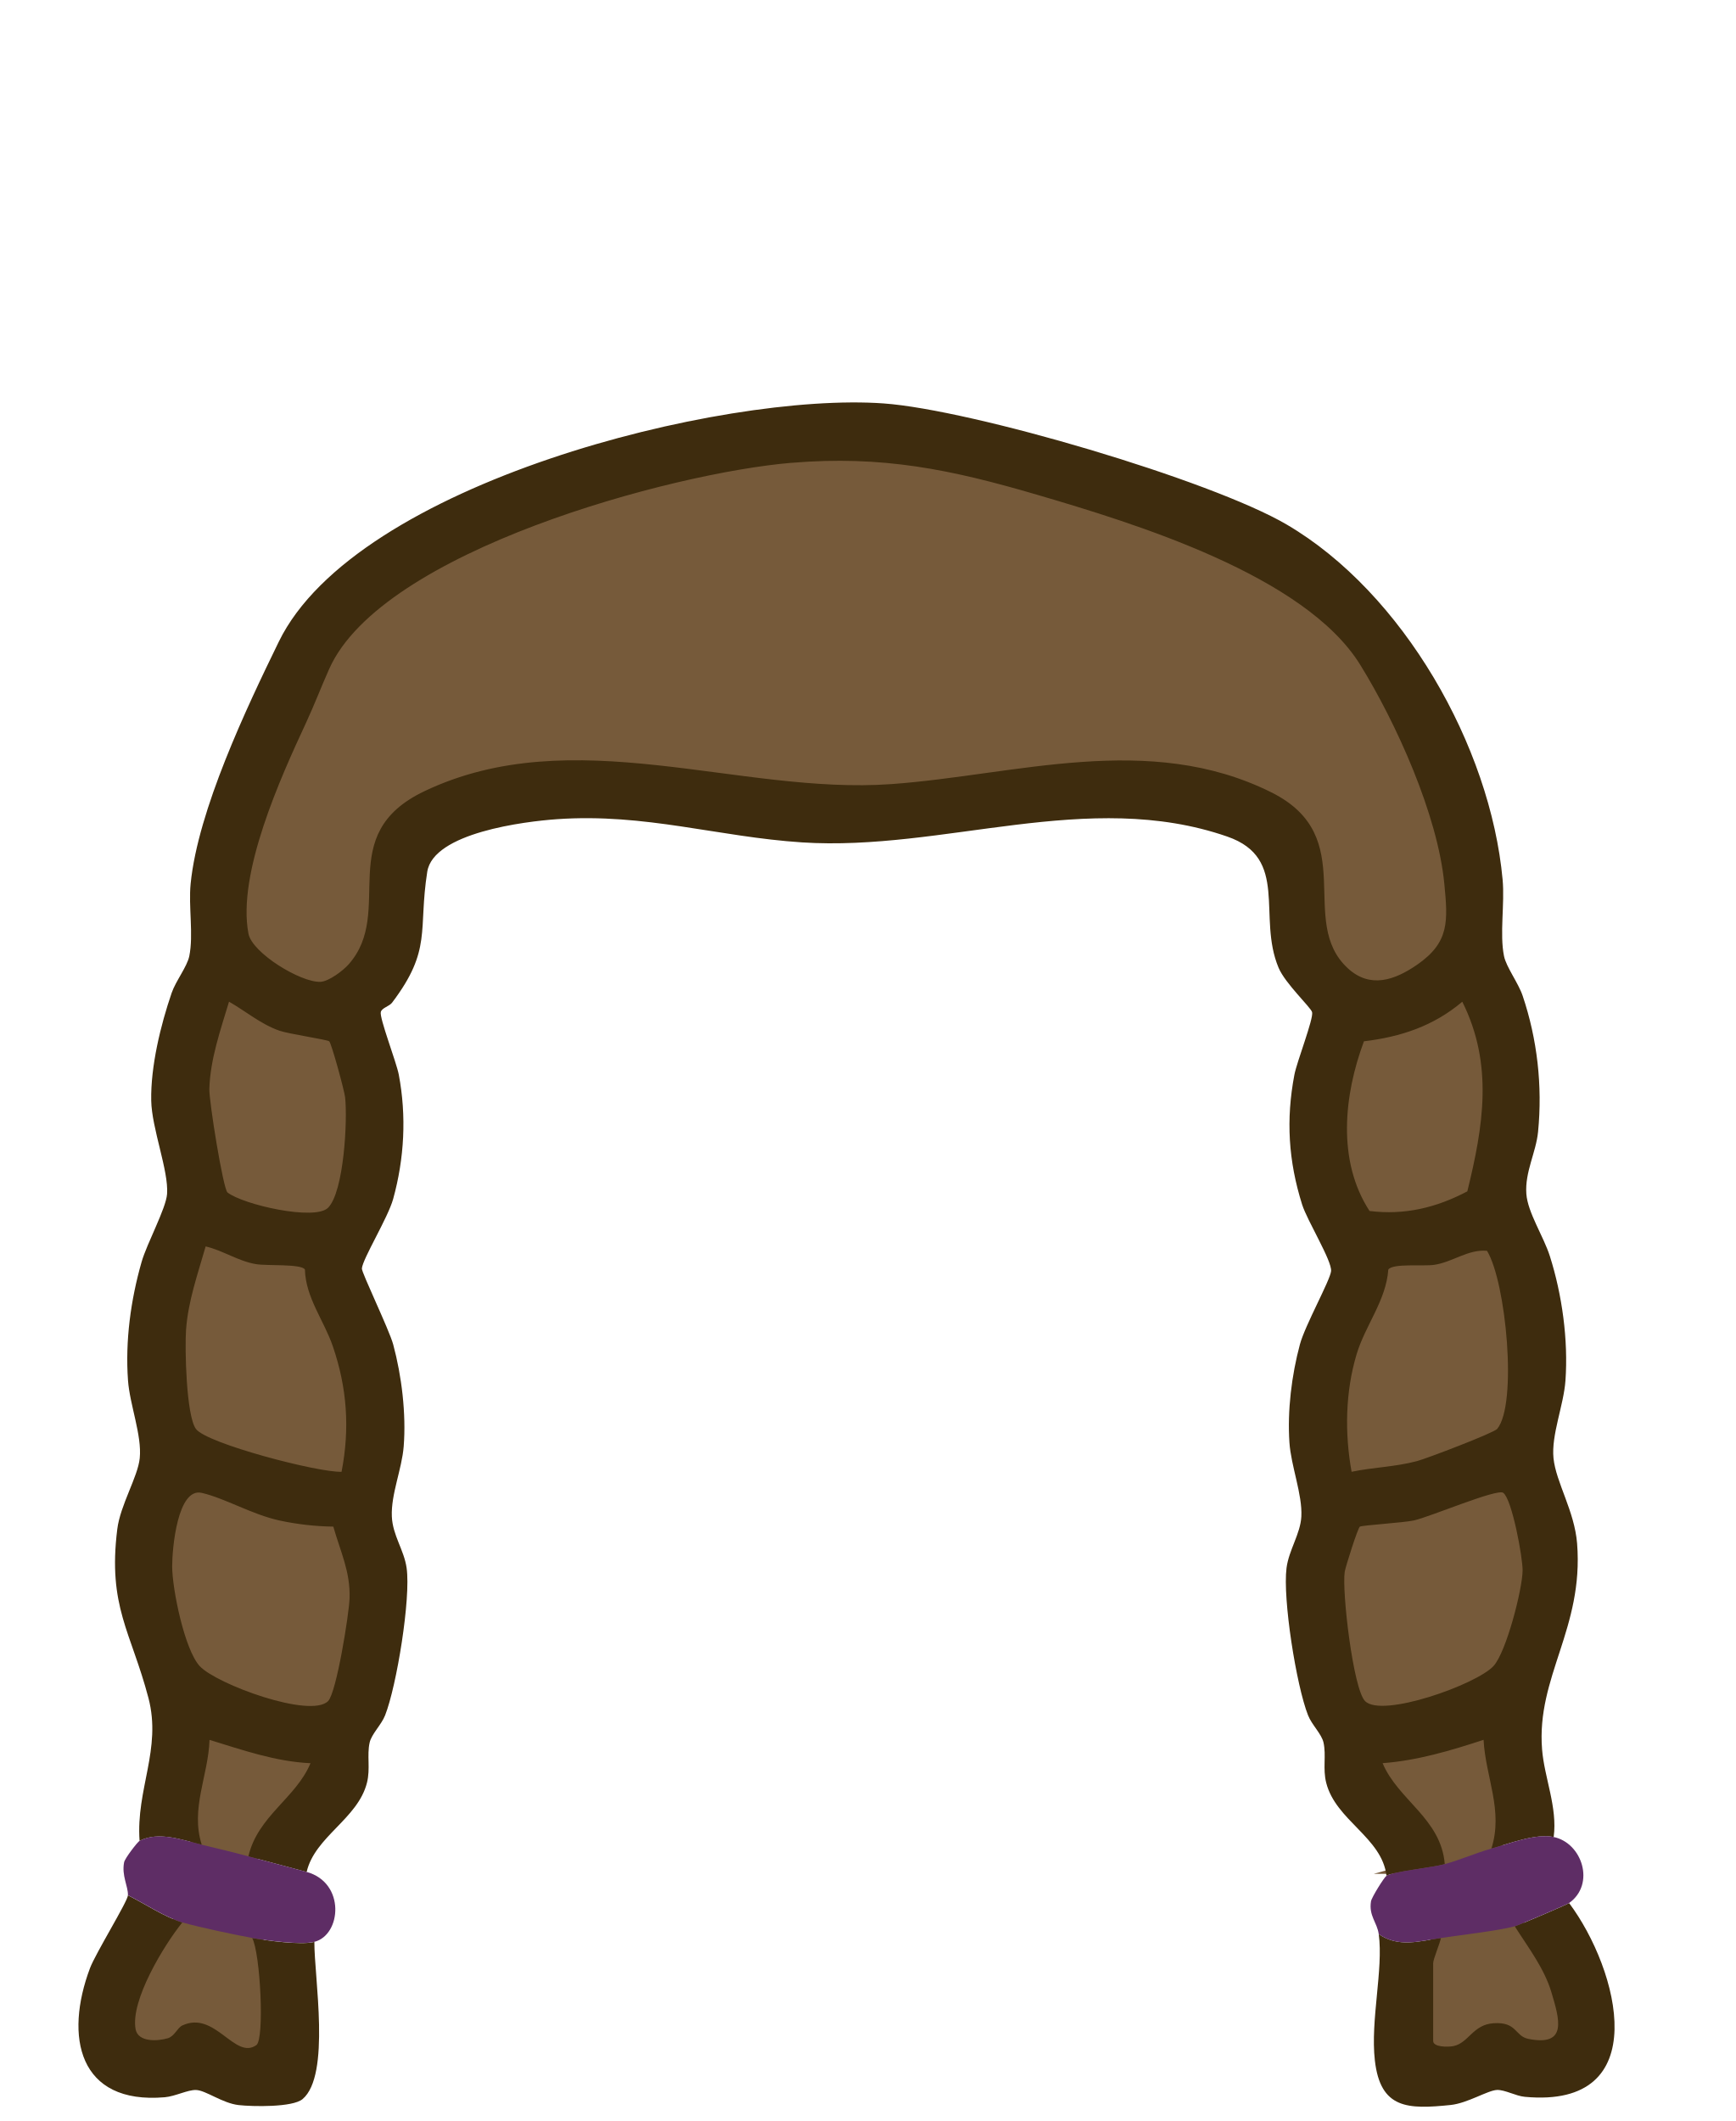
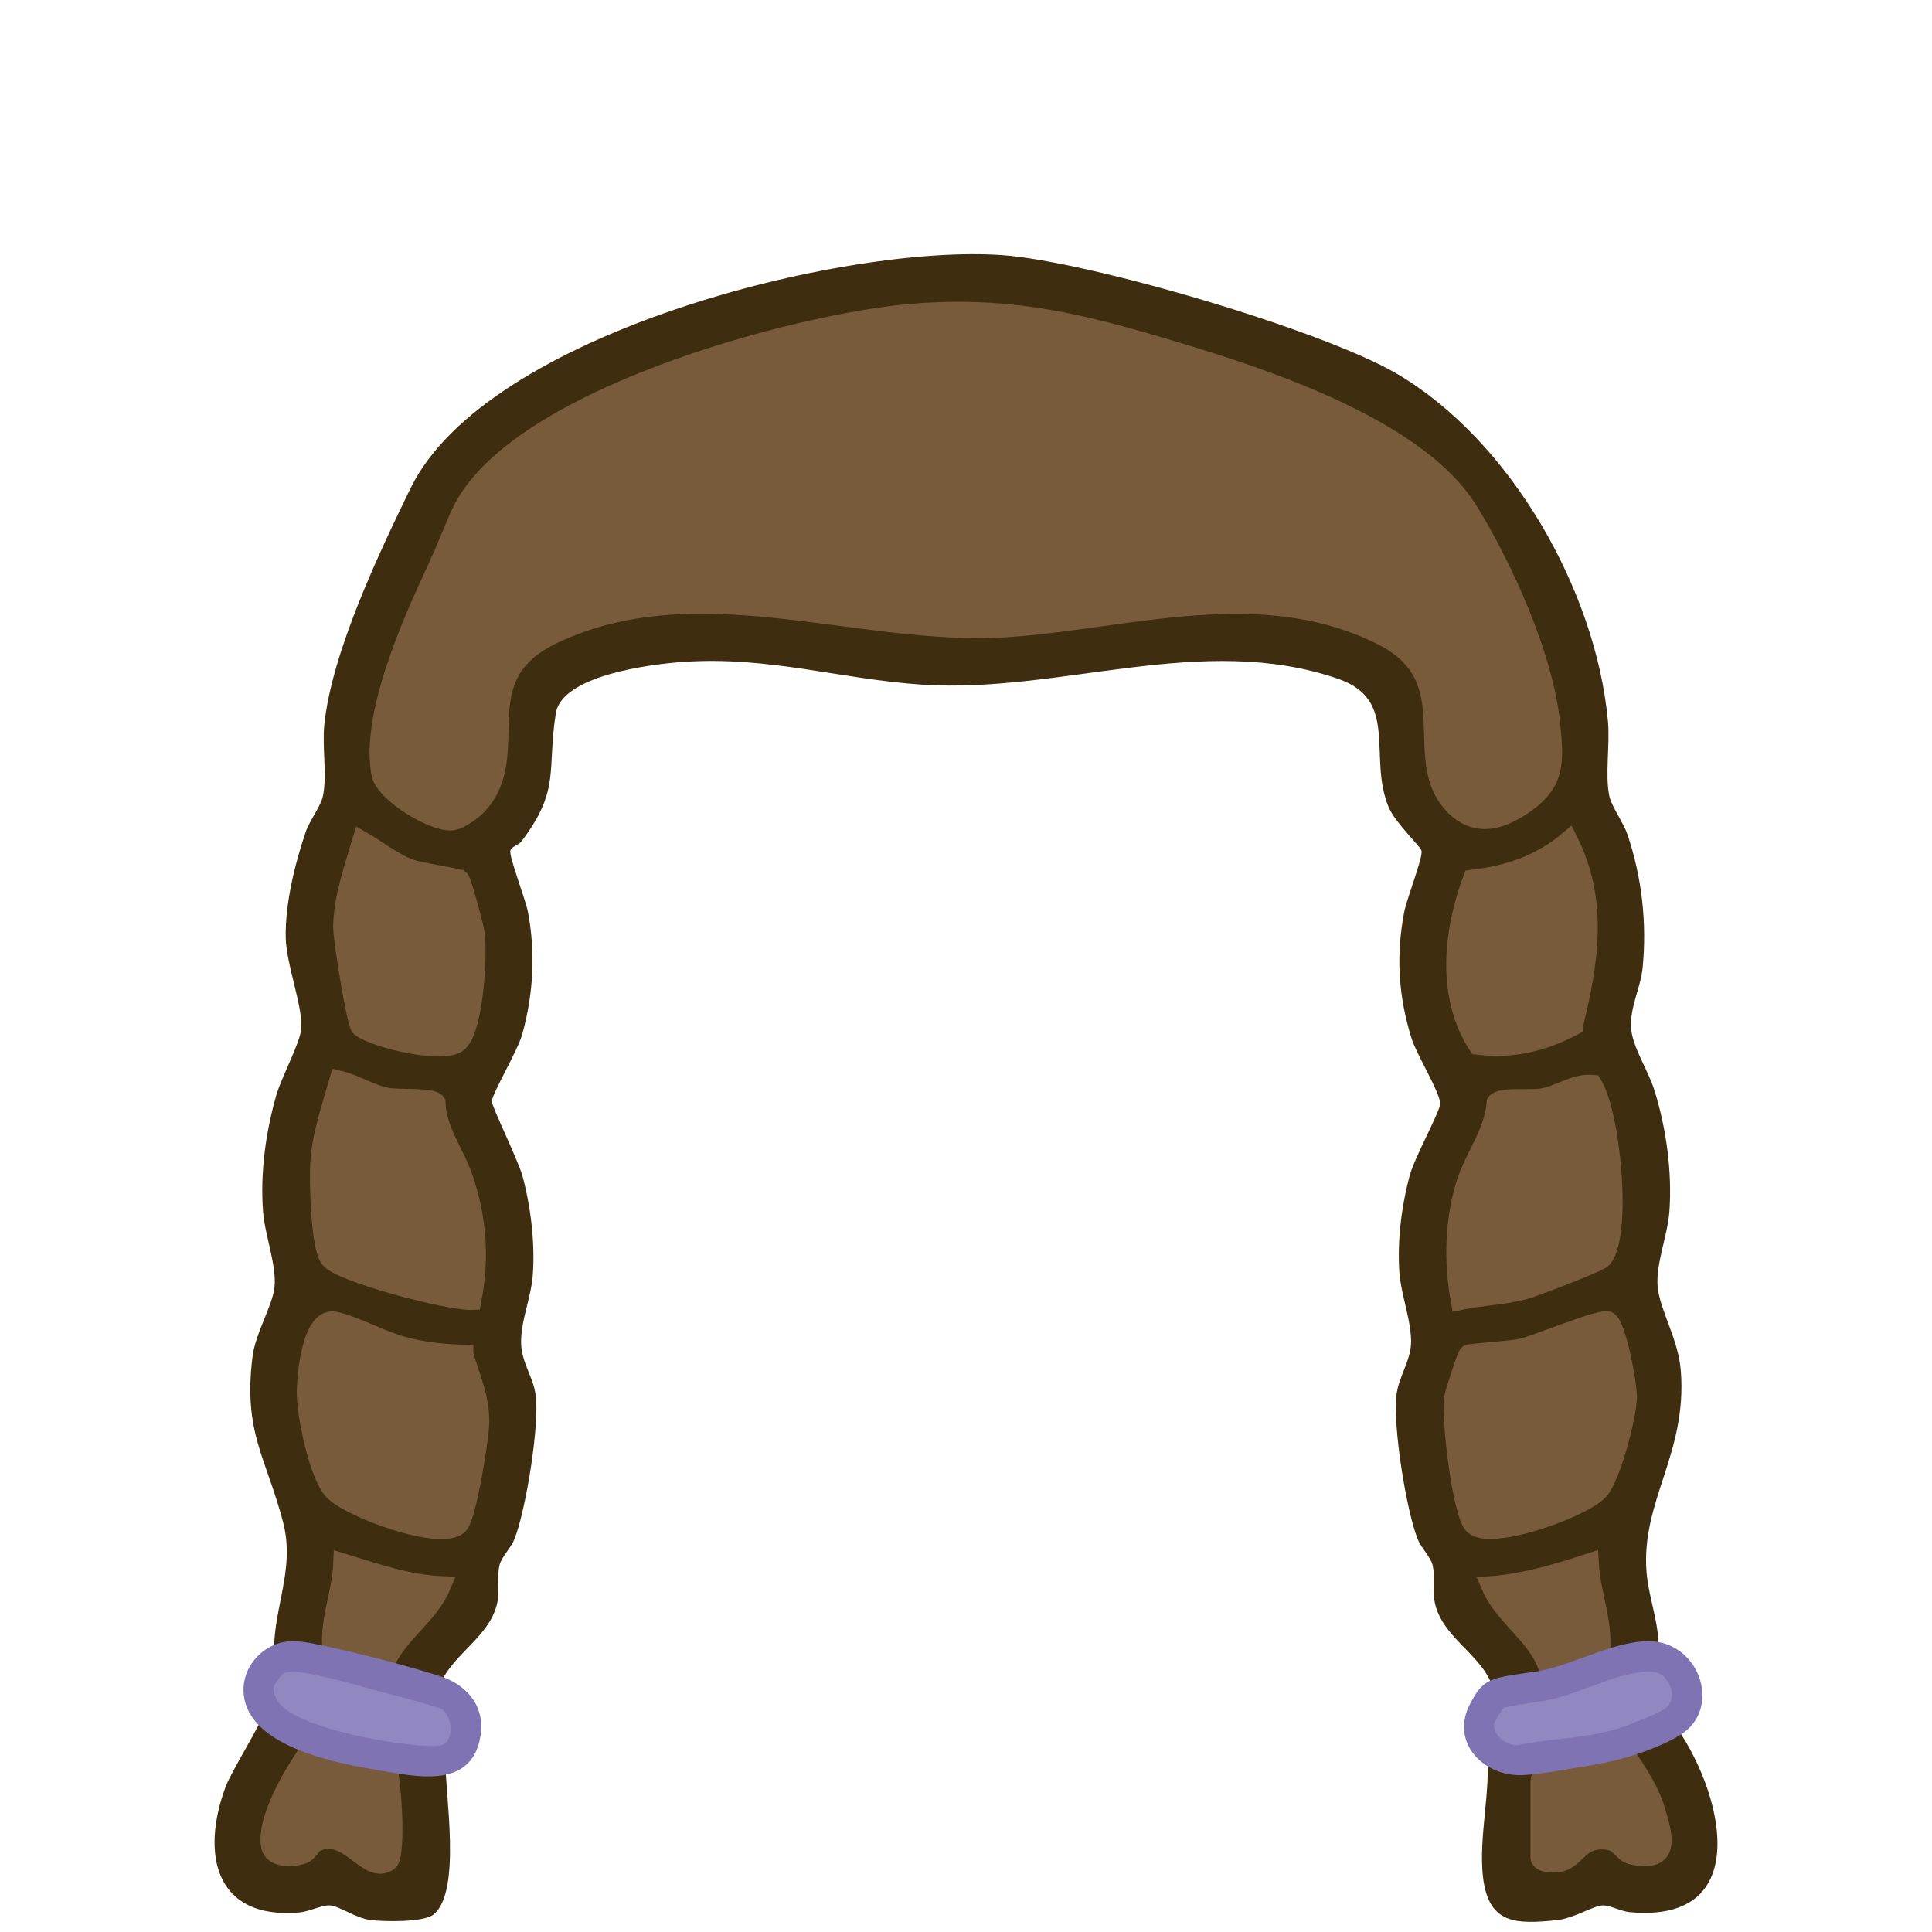
- <svg xmlns="http://www.w3.org/2000/svg" id="Layer_2" data-name="Layer 2" viewBox="0 0 450 550">
+ <svg xmlns="http://www.w3.org/2000/svg" id="Head-Slot" viewBox="0 0 512 512">
  <defs>
    <style>
      .cls-1 {
-         fill: #765a3a;
-         stroke: #765a3a;
+         fill: #8073b3;
+       }
+ 
+       .cls-2 {
+         fill: #3f2d0f;
+       }
+ 
+       .cls-3 {
+         fill: #775b3a;
+         stroke: #775b3a;
        stroke-miterlimit: 10;
        stroke-width: 5px;
      }

-       .cls-2 {
-         fill: none;
-       }
- 
-       .cls-3 {
-         fill: #3e2c0e;
-       }
- 
      .cls-4 {
-         fill: #5e2d65;
+         fill: #9188c1;
      }
    </style>
  </defs>
-   <g id="Background">
-     <polyline class="cls-2" points="0 0 450 0 450 550 0 550" />
-   </g>
-   <g id="Head-Slot">
-     <g>
-       <path class="cls-1" d="M205.2,120.01c23.59-1.98,41.42,1.75,63.65,8.26,25.34,7.43,69.47,20.9,83.83,44.1,9.29,15.02,20.09,38.9,21.81,56.77.93,9.65,1.37,15.16-6.99,20.97-5.88,4.09-12.25,6.25-17.99,1-13.36-12.24,3.33-34.07-19.84-45.64-31.81-15.88-66.33-4.47-98.59-2.15-39.4,2.84-82.46-16.54-121.04,1.84-23.74,11.31-7.5,31.12-19.61,44.86-1.46,1.65-5.18,4.48-7.35,4.57-5.12.2-17.7-7.49-18.66-12.5-2.97-15.56,8.34-40.48,14.89-54.58,2.29-4.93,3.87-9.17,6.06-14.09,13.63-30.57,88.97-50.83,119.83-53.42Z" />
-       <path class="cls-1" d="M352.59,395.88c.6-.37,11.29-1.02,14-1.61,4.14-.9,21.55-8.32,23.17-7.17,2.3,1.64,5.09,16.84,5.03,20.18-.08,4.96-4.26,21.18-7.56,24.76-4.39,4.76-28.91,13.52-33.29,9.07-3.09-3.14-6.05-28.58-5.27-33.54.21-1.32,3.4-11.36,3.92-11.69Z" />
-       <path class="cls-1" d="M86.43,395.87c1.82,6.45,4.42,11.6,4.21,18.54-.13,4.06-3.38,24.47-5.57,26.69-4.53,4.6-28.96-4.37-33.29-9.07-3.95-4.28-7.14-20.04-7.14-25.89,0-4.61,1.39-20.48,7.67-19.03,6.05,1.4,13,5.59,20.11,7.15,4.58,1,9.32,1.53,14.01,1.6Z" />
-       <path class="cls-1" d="M385.56,324.35c4.95,8.08,7.95,39.84,2.63,46.19-.86,1.03-18.27,7.69-20.85,8.36-5.75,1.5-11.18,1.55-16.89,2.75-1.81-9.96-1.63-20.7,1.29-30.45,2.26-7.56,7.64-13.9,8.23-21.99,1.17-1.68,8.97-.81,11.87-1.22,4.79-.69,8.85-4.1,13.72-3.64Z" />
-       <path class="cls-1" d="M88.56,381.65c-6,.24-34.97-7.32-37.75-11.1-2.54-3.45-2.91-20.94-2.57-25.72.54-7.51,3.06-14.49,5.08-21.62,4.48,1.04,8.44,3.82,13.03,4.59,3,.5,11.7-.12,12.71,1.39.19,7.32,4.96,13.23,7.25,19.95,3.67,10.75,4.43,21.32,2.25,32.51Z" />
-       <path class="cls-1" d="M85.35,270.02c.59.52,3.92,12.74,4.12,14.52.66,5.87-.29,24.44-4.4,28.63-3.4,3.47-22.06-.79-26.09-3.95-1.12-.88-4.8-23.68-4.71-26.85.22-7.7,2.92-15.34,5.1-22.62,4.36,2.47,8.28,5.86,13.1,7.53,2.42.84,12.38,2.31,12.87,2.74Z" />
-       <path class="cls-1" d="M380.46,308.92c-7.98,4.23-16.25,6.23-25.36,5.09-8.46-13.03-6.64-30.07-1.45-44,9.57-1.15,18.06-3.97,25.5-10.26,8.13,16.26,5.45,32.31,1.31,49.16Z" />
-       <path class="cls-1" d="M374.61,483.4c-.94-11.82-12.07-16.57-16.12-26.19,9.04-.68,17.64-3.26,26.18-6.05.51,9.71,5.19,18.32,2.02,28.21-3.95,1.1-7.94,2.88-12.09,4.03Z" />
-       <path class="cls-1" d="M52.31,478.36c-2.99-9.38,1.7-17.89,2.02-27.2,8.55,2.62,17.11,5.64,26.18,6.05-3.79,9.09-13.67,13.67-16.11,24.17-3.88-1.07-8.15-2.08-12.09-3.02Z" />
-       <path class="cls-1" d="M65.4,502.54c2.11,3.93,3.24,26.25,1.08,27.77-5.58,3.94-10.72-9.07-19.2-5.09-1.29.6-2,2.78-3.73,3.3-2.7.82-7.75,1.07-8.38-2.33-1.39-7.48,7.39-21.83,12.11-27.69,3.99,1.17,13.81,3.26,18.13,4.03Z" />
-       <path class="cls-1" d="M392.74,499.52c3.46,5.47,7.65,10.87,9.52,17.17,2.02,6.81,4.29,14.06-5.98,12.02-3.58-.71-2.91-4.49-9.07-4.06-5.32.37-6.42,5.09-10.31,5.91-1.49.32-5.32.31-5.32-1.32v-20.15c0-1.06,1.71-4.98,2.01-6.55,4.93-.71,14.99-1.91,19.14-3.02Z" />
-       <path class="cls-3" d="M402.81,476.35c-4.68-.95-11.48,1.74-16.12,3.02,3.17-9.88-1.51-18.49-2.02-28.21-8.54,2.79-17.14,5.37-26.18,6.05,4.04,9.62,15.17,14.37,16.12,26.19-3.28.91-13.34,1.9-15.11,3.02-1.17-9.96-13.17-14.33-15.64-24.15-.92-3.66.05-7.05-.69-10.4-.49-2.23-3.04-4.6-4.01-7.07-3.05-7.71-6.61-30.25-5.58-38.22.6-4.64,3.61-8.86,3.84-13.33.3-5.7-2.68-13.11-3.09-19.18-.56-8.27.57-17.46,2.72-25.46,1.33-4.94,7.86-16.63,8.08-19,.25-2.68-6.18-13.04-7.51-17.26-3.56-11.31-4.22-22.04-2-33.67.64-3.37,5.01-14.53,4.59-16.21-.32-1.25-6.96-7.4-8.69-11.51-5.61-13.33,2.9-28.41-13.31-34.03-36.11-12.52-73.53,3.91-110.28,1.51-21.73-1.42-40.58-7.61-63.45-6.02-8.49.59-32.11,3.52-33.7,13.64-2.4,15.28,1.32,20.14-9.11,33.93-.75.99-2.62,1.33-2.93,2.42-.43,1.49,4.05,13.02,4.66,16.26,2.03,10.74,1.45,21.72-1.46,32.24-1.35,4.88-7.89,15.46-8.11,18.02-.09,1.06,7.07,15.84,8.12,19.7,2.21,8.19,3.39,17.99,2.72,26.46-.47,5.92-3.32,12.38-3.07,18.16.21,4.92,3.16,8.64,3.83,13.34,1.12,7.86-2.57,30.58-5.58,38.22-.97,2.47-3.52,4.84-4.01,7.07-.74,3.35.23,6.74-.69,10.4-2.36,9.38-13.51,13.96-15.64,23.14-4.93-1.36-10.35-2.72-15.11-4.03,2.44-10.5,12.32-15.09,16.11-24.17-9.07-.41-17.63-3.43-26.18-6.05-.32,9.31-5.01,17.82-2.02,27.2-4.8-1.15-11.14-3.6-16.12-1.01-.97-13.38,5.78-23.77,2.3-37.05-4.5-17.15-10.59-23.72-8.08-43.79.78-6.26,5.32-13.52,5.82-18.38.61-5.91-2.59-13.89-3.04-20.18-.74-10.26.7-20.86,3.52-30.71,1.39-4.86,6.34-13.86,6.61-17.65.43-6.05-3.98-16.97-4.11-24.2-.17-8.85,2.43-19.57,5.3-27.93,1.06-3.09,4-6.78,4.57-9.54,1.13-5.51-.24-12.86.35-18.79,1.91-19.07,14.43-45.46,22.87-62.76,20.02-41.04,114.88-64.77,156.78-61.77,22.92,1.64,84.81,19.84,104.56,31.42,30.12,17.66,52.81,57.44,55.97,92.11.57,6.21-.81,14.08.36,19.79.58,2.85,3.7,6.93,4.83,10.28,3.8,11.26,5.17,23.37,4,35.27-.53,5.39-3.45,10.43-3.04,16.1.35,4.85,4.47,11.03,6.09,16.13,3.19,10.03,4.8,21.76,4.05,32.29-.45,6.42-3.71,14.07-3.1,20.13.64,6.28,5.45,13.69,6.12,22.11,1.74,22.08-10.59,34.53-9.08,53.41.58,7.32,4.03,15.02,3.01,22.68ZM205.2,120.01c-30.86,2.59-106.2,22.85-119.83,53.42-2.19,4.91-3.77,9.15-6.06,14.09-6.55,14.09-17.86,39.01-14.89,54.58.95,5.01,13.54,12.7,18.66,12.5,2.17-.09,5.9-2.91,7.35-4.57,12.11-13.74-4.13-33.55,19.61-44.86,38.58-18.39,81.64.99,121.04-1.84,32.26-2.32,66.78-13.73,98.59,2.15,23.17,11.57,6.48,33.4,19.84,45.64,5.74,5.26,12.11,3.09,17.99-1,8.37-5.81,7.92-11.32,6.99-20.97-1.72-17.87-12.51-41.74-21.81-56.77-14.35-23.2-58.49-36.67-83.83-44.1-22.23-6.52-40.06-10.24-63.65-8.26ZM85.35,270.02c-.49-.43-10.45-1.9-12.87-2.74-4.83-1.67-8.75-5.06-13.1-7.53-2.18,7.28-4.88,14.92-5.1,22.62-.09,3.17,3.58,25.97,4.71,26.85,4.03,3.17,22.69,7.42,26.09,3.95,4.11-4.19,5.06-22.77,4.4-28.63-.2-1.78-3.53-14-4.12-14.52ZM380.46,308.92c4.14-16.86,6.82-32.9-1.31-49.16-7.44,6.29-15.93,9.12-25.5,10.26-5.19,13.93-7.02,30.97,1.45,44,9.1,1.14,17.37-.87,25.36-5.09ZM88.56,381.65c2.18-11.19,1.43-21.76-2.25-32.51-2.29-6.72-7.06-12.63-7.25-19.95-1.01-1.51-9.71-.89-12.71-1.39-4.59-.77-8.55-3.55-13.03-4.59-2.03,7.14-4.54,14.12-5.08,21.62-.34,4.78.03,22.27,2.57,25.72,2.78,3.78,31.75,11.34,37.75,11.1ZM385.56,324.35c-4.88-.46-8.93,2.95-13.72,3.64-2.9.42-10.7-.45-11.87,1.22-.59,8.09-5.97,14.43-8.23,21.99-2.92,9.75-3.1,20.48-1.29,30.45,5.72-1.19,11.14-1.24,16.89-2.75,2.58-.67,19.98-7.33,20.85-8.36,5.32-6.35,2.32-38.11-2.63-46.19ZM86.43,395.87c-4.69-.07-9.43-.6-14.01-1.6-7.12-1.56-14.06-5.75-20.11-7.15-6.28-1.45-7.67,14.42-7.67,19.03,0,5.84,3.2,21.61,7.14,25.89,4.33,4.69,28.76,13.67,33.29,9.07,2.19-2.22,5.44-22.63,5.57-26.69.21-6.94-2.39-12.09-4.21-18.54ZM352.59,395.88c-.52.33-3.71,10.37-3.92,11.69-.78,4.96,2.18,30.4,5.27,33.54,4.38,4.46,28.9-4.31,33.29-9.07,3.31-3.58,7.48-19.8,7.56-24.76.05-3.33-2.74-18.54-5.03-20.18-1.61-1.15-19.03,6.27-23.17,7.17-2.72.59-13.4,1.24-14,1.61Z" />
-       <path class="cls-3" d="M47.27,498.51c-4.72,5.86-13.49,20.21-12.11,27.69.63,3.4,5.69,3.14,8.38,2.33,1.73-.53,2.45-2.7,3.73-3.3,8.48-3.98,13.61,9.04,19.2,5.09,2.16-1.53,1.04-23.85-1.08-27.77,3.86.69,12.71,1.88,16.12,1.01-.05,9.09,4.3,34.56-3.06,40.76-2.57,2.17-12.95,1.96-16.58,1.55-4.21-.48-8.51-3.83-11.04-3.91-2.14-.07-5.38,1.64-8.1,1.88-22.42,1.93-26.07-15.74-19.39-33.49,1.45-3.85,9.79-17.33,9.83-18.88,4.15,2.08,9.77,5.78,14.1,7.05Z" />
-       <path class="cls-3" d="M406.84,493.47c12.98,17.37,22.27,53.42-11.48,50.26-2.36-.22-5.14-1.84-7.19-1.78-2.38.07-7.63,3.44-12.06,3.9-11.03,1.13-18.2,1.08-19.63-11.57-1.18-10.45,2.24-23.55,1.01-32.75,5.16,3.61,10.71,1.78,16.12,1.01-.3,1.57-2.01,5.48-2.01,6.55v20.15c0,1.63,3.83,1.64,5.32,1.32,3.88-.83,4.99-5.55,10.31-5.91,6.16-.43,5.49,3.35,9.07,4.06,10.27,2.04,8-5.21,5.98-12.02-1.87-6.3-6.06-11.71-9.52-17.17.9-.24,13.47-5.6,14.1-6.04Z" />
-       <path class="cls-4" d="M52.31,478.36c3.93.94,8.2,1.95,12.09,3.02,4.75,1.31,10.18,2.67,15.11,4.03,10.13,2.8,9.01,16.35,2.01,18.13-3.41.87-12.26-.32-16.12-1.01-4.31-.77-14.14-2.86-18.13-4.03-4.33-1.27-9.95-4.97-14.1-7.05.07-2.34-1.67-5.06-.99-8.54.21-1.06,3.49-5.29,4.02-5.57,4.97-2.59,11.32-.14,16.12,1.01Z" />
-       <path class="cls-4" d="M402.81,476.35c7.43,1.51,10.91,12.25,4.03,17.13-.63.44-13.2,5.8-14.1,6.04-4.15,1.11-14.21,2.31-19.14,3.02-5.41.78-10.96,2.6-16.12-1.01-.4-3.01-2.61-4.73-2-8.49.16-1.03,3.41-6.24,4.02-6.63,1.77-1.12,11.82-2.11,15.11-3.02,4.14-1.15,8.14-2.93,12.09-4.03,4.63-1.28,11.44-3.98,16.12-3.02Z" />
-     </g>
+   <path class="cls-2" d="M101.91,465.54c3.86.69,12.71,1.88,16.12,1.01-.05,9.09,4.3,34.56-3.06,40.76-2.57,2.17-12.95,1.96-16.58,1.55-4.21-.48-8.51-3.83-11.04-3.91-2.14-.07-5.38,1.64-8.1,1.88-22.42,1.93-26.07-15.74-19.39-33.49,1.45-3.85,9.79-17.33,9.83-18.88,4.15,2.08,9.77,5.78,14.1,7.05l18.13,4.03Z" />
+   <path class="cls-2" d="M429.25,462.52c.9-.24,13.47-5.6,14.1-6.04,12.98,17.37,22.27,53.42-11.48,50.26-2.36-.22-5.14-1.84-7.19-1.78-2.38.07-7.63,3.44-12.06,3.9-11.03,1.13-18.2,1.08-19.63-11.57-1.18-10.45,2.24-23.55,1.01-32.75,5.16,3.61,10.71,1.78,16.12,1.01l19.14-3.02Z" />
+   <path class="cls-2" d="M411.12,446.4c-3.28.91-13.34,1.9-15.11,3.02-1.17-9.96-13.17-14.33-15.64-24.15-.92-3.66.05-7.05-.69-10.4-.49-2.23-3.04-4.6-4.01-7.07-3.05-7.71-6.61-30.25-5.58-38.22.6-4.64,3.61-8.86,3.84-13.33.3-5.7-2.68-13.11-3.09-19.18-.56-8.27.57-17.46,2.72-25.46,1.33-4.94,7.86-16.63,8.08-19,.25-2.68-6.18-13.04-7.51-17.26-3.56-11.31-4.22-22.04-2-33.67.64-3.37,5.01-14.53,4.59-16.21-.32-1.25-6.96-7.4-8.69-11.51-5.61-13.33,2.9-28.41-13.31-34.03-36.11-12.52-73.53,3.91-110.28,1.51-21.73-1.42-40.58-7.61-63.45-6.02-8.49.59-32.11,3.52-33.7,13.64-2.4,15.28,1.32,20.14-9.11,33.93-.75.99-2.62,1.33-2.93,2.42-.43,1.49,4.05,13.02,4.66,16.26,2.03,10.74,1.45,21.72-1.46,32.24-1.35,4.88-7.89,15.46-8.11,18.02-.09,1.06,7.07,15.84,8.12,19.7,2.21,8.19,3.39,17.99,2.72,26.46-.47,5.92-3.32,12.38-3.07,18.16.21,4.92,3.16,8.64,3.83,13.34,1.12,7.86-2.57,30.58-5.58,38.22-.97,2.47-3.52,4.84-4.01,7.07-.74,3.35.23,6.74-.69,10.4-2.36,9.38-13.51,13.96-15.64,23.14-4.93-1.36-10.35-2.72-15.11-4.03l-12.09-3.02c-4.8-1.15-11.14-3.6-16.12-1.01-.97-13.38,5.78-23.77,2.3-37.05-4.5-17.15-10.59-23.72-8.08-43.79.78-6.26,5.32-13.52,5.82-18.38.61-5.91-2.59-13.89-3.04-20.18-.74-10.26.7-20.86,3.52-30.71,1.39-4.86,6.34-13.86,6.61-17.65.43-6.05-3.98-16.97-4.11-24.2-.17-8.85,2.43-19.57,5.3-27.93,1.06-3.09,4-6.78,4.57-9.54,1.13-5.51-.24-12.86.35-18.79,1.91-19.07,14.43-45.46,22.87-62.76,20.02-41.04,114.88-64.77,156.78-61.77,22.92,1.64,84.81,19.84,104.56,31.42,30.12,17.66,52.81,57.44,55.97,92.11.57,6.21-.81,14.08.36,19.79.58,2.85,3.7,6.93,4.83,10.28,3.8,11.26,5.17,23.37,4,35.27-.53,5.39-3.45,10.43-3.04,16.1.35,4.85,4.47,11.03,6.09,16.13,3.19,10.03,4.8,21.76,4.05,32.29-.45,6.42-3.71,14.07-3.1,20.13.64,6.28,5.45,13.69,6.12,22.11,1.74,22.08-10.59,34.53-9.08,53.41.58,7.32,4.03,15.02,3.01,22.68-4.68-.95-11.48,1.74-16.12,3.02l-12.09,4.03Z" />
+   <path class="cls-3" d="M241.71,83.01c23.59-1.98,41.42,1.75,63.65,8.26,25.34,7.43,69.47,20.9,83.83,44.1,9.29,15.02,20.09,38.9,21.81,56.77.93,9.65,1.37,15.16-6.99,20.97-5.88,4.09-12.25,6.25-17.99,1-13.36-12.24,3.33-34.07-19.84-45.64-31.81-15.88-66.33-4.47-98.59-2.15-39.4,2.84-82.46-16.54-121.04,1.84-23.74,11.31-7.5,31.12-19.61,44.86-1.46,1.65-5.18,4.48-7.35,4.57-5.12.2-17.7-7.49-18.66-12.5-2.97-15.56,8.34-40.48,14.89-54.58,2.29-4.93,3.87-9.17,6.06-14.09,13.63-30.57,88.97-50.83,119.83-53.42Z" />
+   <path class="cls-3" d="M389.1,358.88c.6-.37,11.29-1.02,14-1.61,4.14-.9,21.55-8.32,23.17-7.17,2.3,1.64,5.09,16.84,5.03,20.18-.08,4.96-4.26,21.18-7.56,24.76-4.39,4.76-28.91,13.52-33.29,9.07-3.09-3.14-6.05-28.58-5.27-33.54.21-1.32,3.4-11.36,3.92-11.69Z" />
+   <path class="cls-3" d="M122.94,358.87c1.82,6.45,4.42,11.6,4.21,18.54-.13,4.06-3.38,24.47-5.57,26.69-4.53,4.6-28.96-4.37-33.29-9.07-3.95-4.28-7.14-20.04-7.14-25.89,0-4.61,1.39-20.48,7.67-19.03,6.05,1.4,13,5.59,20.11,7.15,4.58,1,9.32,1.53,14.01,1.6Z" />
+   <path class="cls-3" d="M422.07,287.35c4.95,8.08,7.95,39.84,2.63,46.19-.86,1.03-18.27,7.69-20.85,8.36-5.75,1.5-11.18,1.55-16.89,2.75-1.81-9.96-1.63-20.7,1.29-30.45,2.26-7.56,7.64-13.9,8.23-21.99,1.17-1.68,8.97-.81,11.87-1.22,4.79-.69,8.85-4.1,13.72-3.64Z" />
+   <path class="cls-3" d="M125.07,344.65c-6,.24-34.97-7.32-37.75-11.1-2.54-3.45-2.91-20.94-2.57-25.72.54-7.51,3.06-14.49,5.08-21.62,4.48,1.04,8.44,3.82,13.03,4.59,3,.5,11.7-.12,12.71,1.39.19,7.32,4.96,13.23,7.25,19.95,3.67,10.75,4.43,21.32,2.25,32.51Z" />
+   <path class="cls-3" d="M121.86,233.02c.59.52,3.92,12.74,4.12,14.52.66,5.87-.29,24.44-4.4,28.63-3.4,3.47-22.06-.79-26.09-3.95-1.12-.88-4.8-23.68-4.71-26.85.22-7.7,2.92-15.34,5.1-22.62,4.36,2.47,8.28,5.86,13.1,7.53,2.42.84,12.38,2.31,12.87,2.74Z" />
+   <path class="cls-3" d="M416.97,271.92c-7.98,4.23-16.25,6.23-25.36,5.09-8.46-13.03-6.64-30.07-1.45-44,9.57-1.15,18.06-3.97,25.5-10.26,8.13,16.26,5.45,32.31,1.31,49.16Z" />
+   <path class="cls-3" d="M411.12,446.4c-.94-11.82-12.07-16.57-16.12-26.19,9.04-.68,17.64-3.26,26.18-6.05.51,9.71,5.19,18.32,2.02,28.21-3.95,1.1-7.94,2.88-12.09,4.03Z" />
+   <path class="cls-3" d="M88.82,441.36c-2.99-9.38,1.7-17.89,2.02-27.2,8.55,2.62,17.11,5.64,26.18,6.05-3.79,9.09-13.67,13.67-16.11,24.17-3.88-1.07-8.15-2.08-12.09-3.02Z" />
+   <path class="cls-3" d="M101.91,465.54c2.11,3.93,3.24,26.25,1.08,27.77-5.58,3.94-10.72-9.07-19.2-5.09-1.29.6-2,2.78-3.73,3.3-2.7.82-7.75,1.07-8.38-2.33-1.39-7.48,7.39-21.83,12.11-27.69,3.99,1.17,13.81,3.26,18.13,4.03Z" />
+   <path class="cls-3" d="M429.25,462.52c3.46,5.47,7.65,10.87,9.52,17.17,2.02,6.81,4.29,14.06-5.98,12.02-3.58-.71-2.91-4.49-9.07-4.06-5.32.37-6.42,5.09-10.31,5.91-1.49.32-5.32.31-5.32-1.32v-20.15c0-1.06,1.71-4.98,2.01-6.55,4.93-.71,14.99-1.91,19.14-3.02Z" />
+   <g>
+     <path class="cls-1" d="M77.24,434.94c2.15-.07,4.61.39,6.72.82,10.16,2.07,22.34,5.25,32.26,8.3,8.4,2.59,13.29,9.4,10.57,18.35-3.42,11.24-16.54,8.4-25.51,6.9-11.19-1.86-35.19-6.05-36.68-20.2-.78-7.36,5.28-13.96,12.65-14.19Z" />
+     <path class="cls-1" d="M435.55,434.95c14.64-1.06,21.29,17.74,9.72,24.84-6.24,3.83-15.85,6.76-23.03,7.93-5.52.9-12.77,2.3-18.2,2.68-10.69.75-19.96-8.58-14.4-18.96,2.06-3.85,3.39-5.8,7.76-6.88,4.02-.99,8.27-1.16,12.29-2.11,8.33-1.98,17.17-6.86,25.87-7.49Z" />
+     <path class="cls-4" d="M76.5,443.1c4.23-.62,18.01,3.53,22.91,4.81,5.6,1.46,11.2,2.97,16.74,4.62,3.75.97,4.46,8.84,1.03,9.9-2.05.63-6.77.07-9.06-.18-8.81-.98-25.78-4.16-32.75-9.49-1.51-1.15-3.43-4.15-2.71-6.04.14-.36,1.79-2.7,2.09-2.95.44-.37,1.19-.57,1.75-.65Z" />
+     <path class="cls-4" d="M435.07,443.11c2.77-.29,4.86-.26,6.63,2.11s2.07,5.83-.5,7.62c-1.89,1.31-7.76,3.54-10.17,4.47-8.9,3.44-19.33,3.15-28.67,5.18-3.04.2-7.09-2.72-6.25-6.02.15-.6,2.04-3.7,2.54-3.94,4.42-1.06,9.02-1.31,13.43-2.41,7.25-1.81,15.61-6.23,22.99-7.01Z" />
  </g>
</svg>
